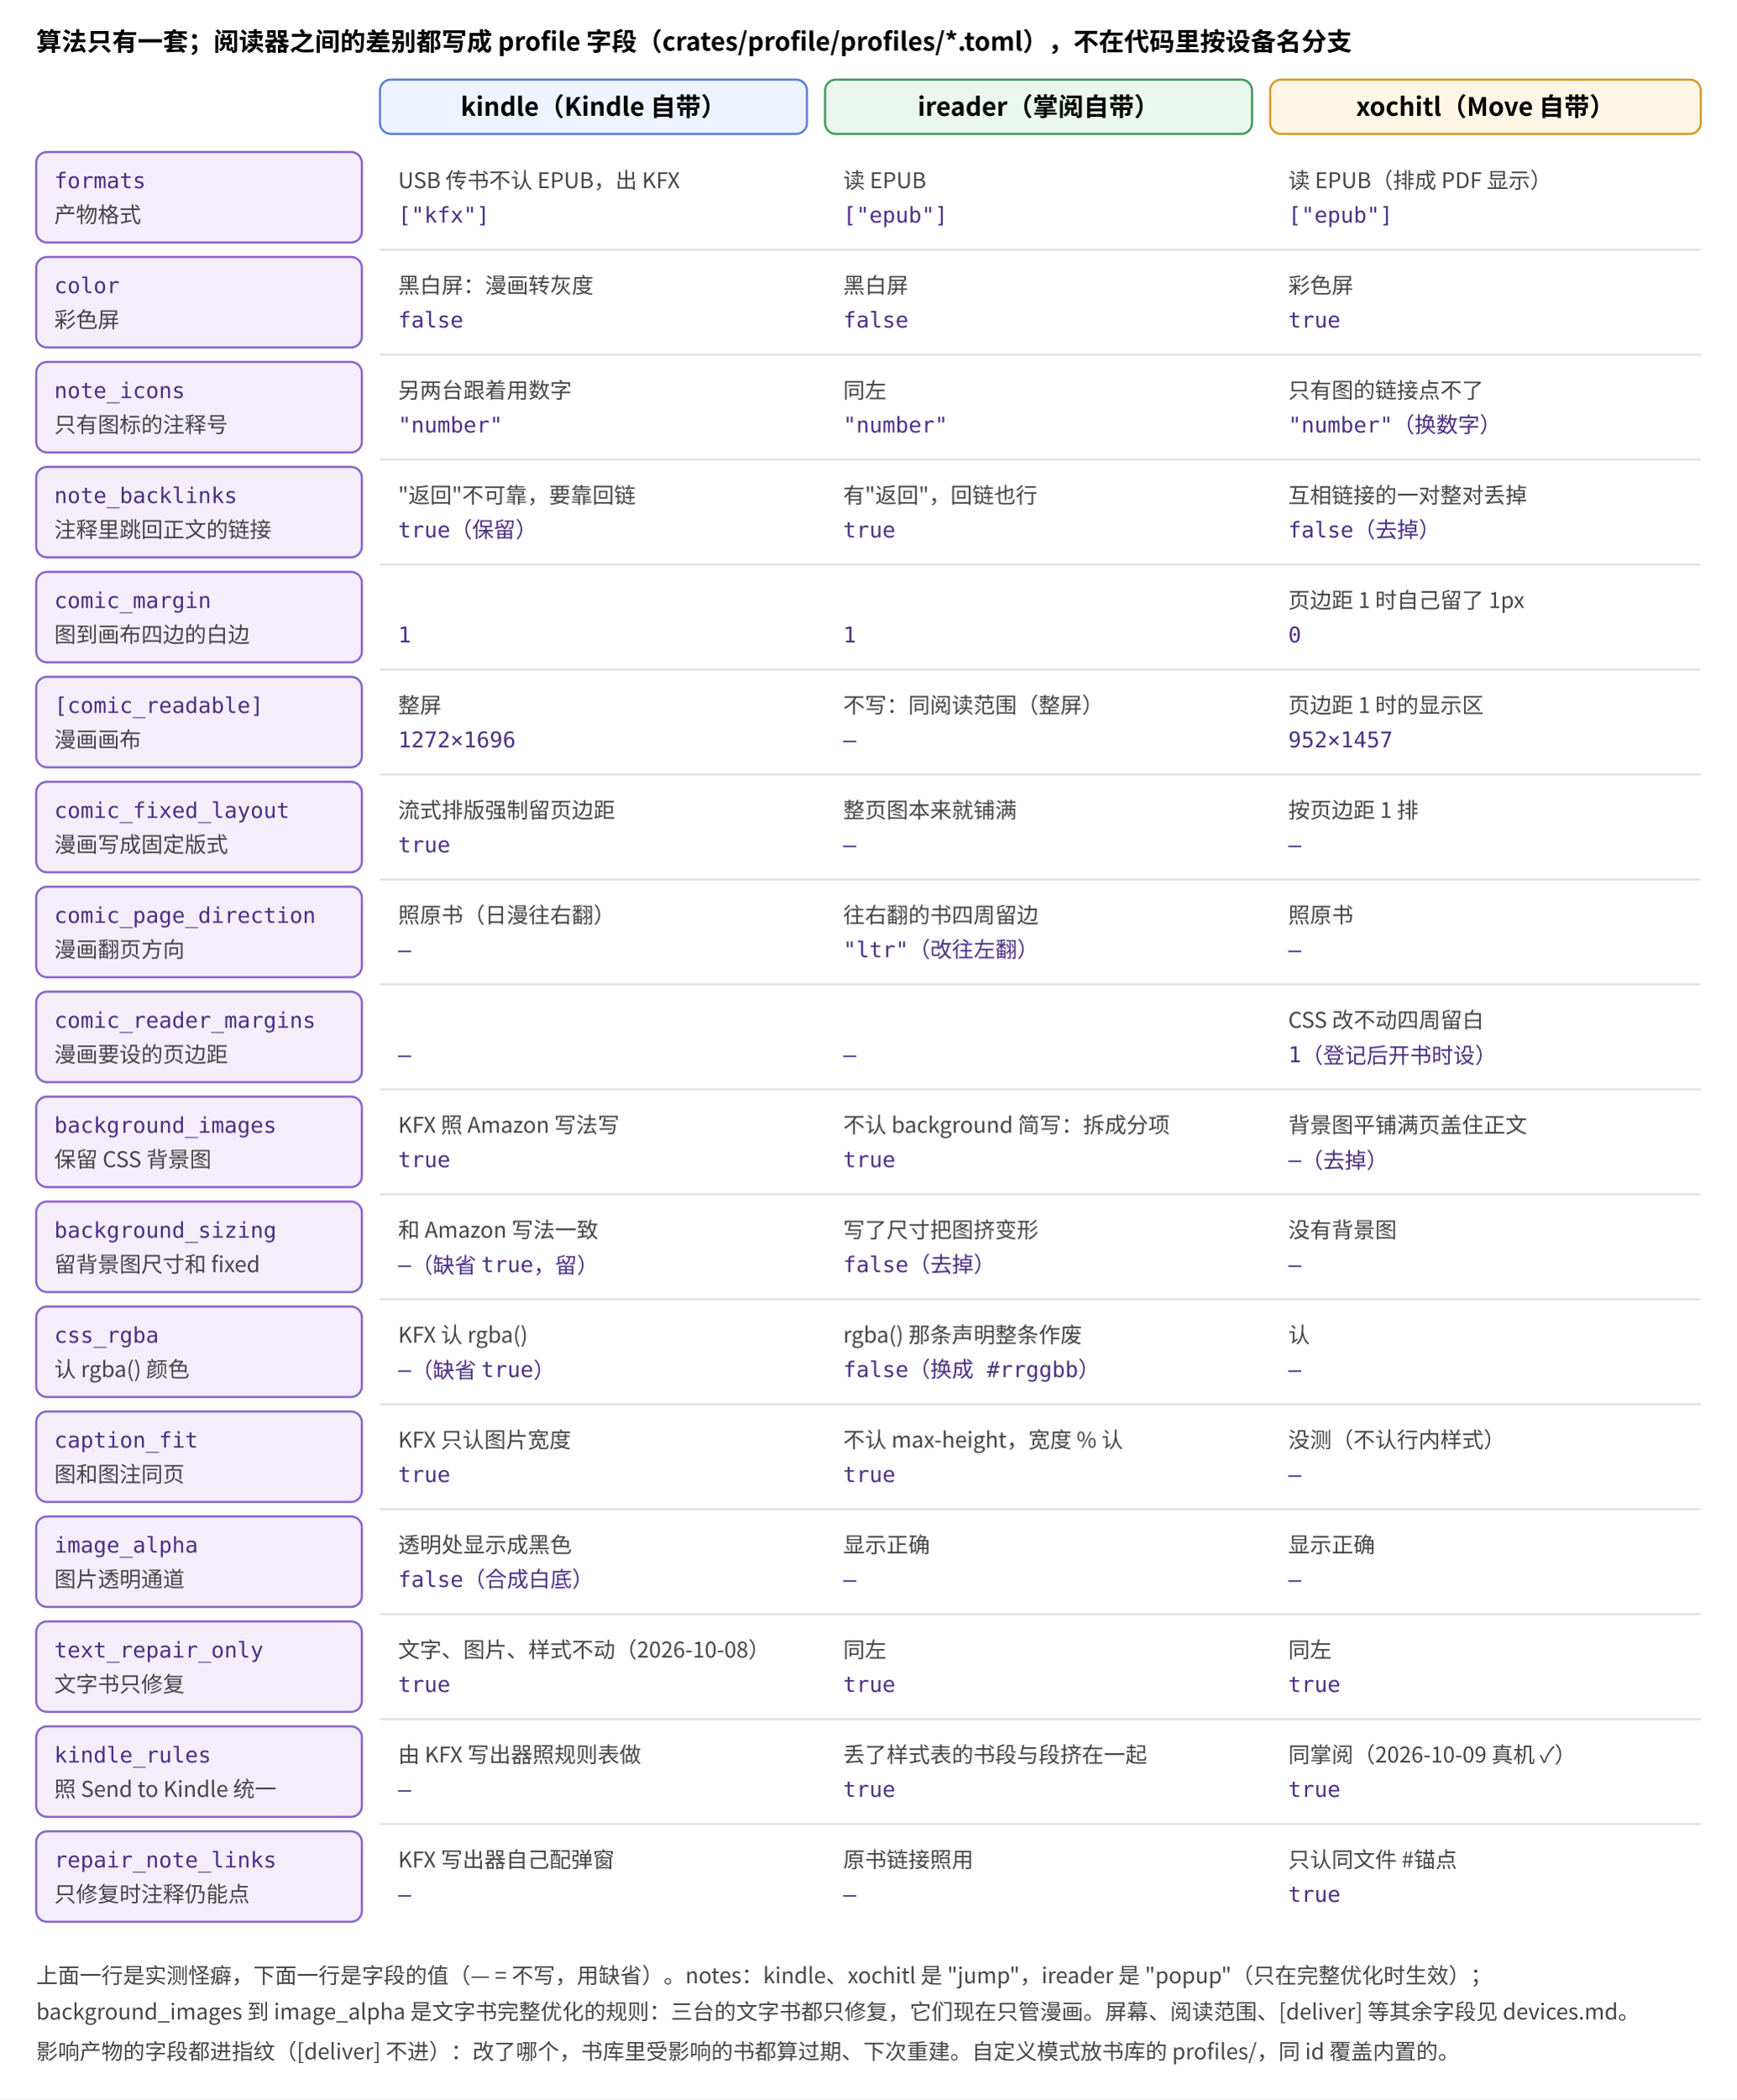
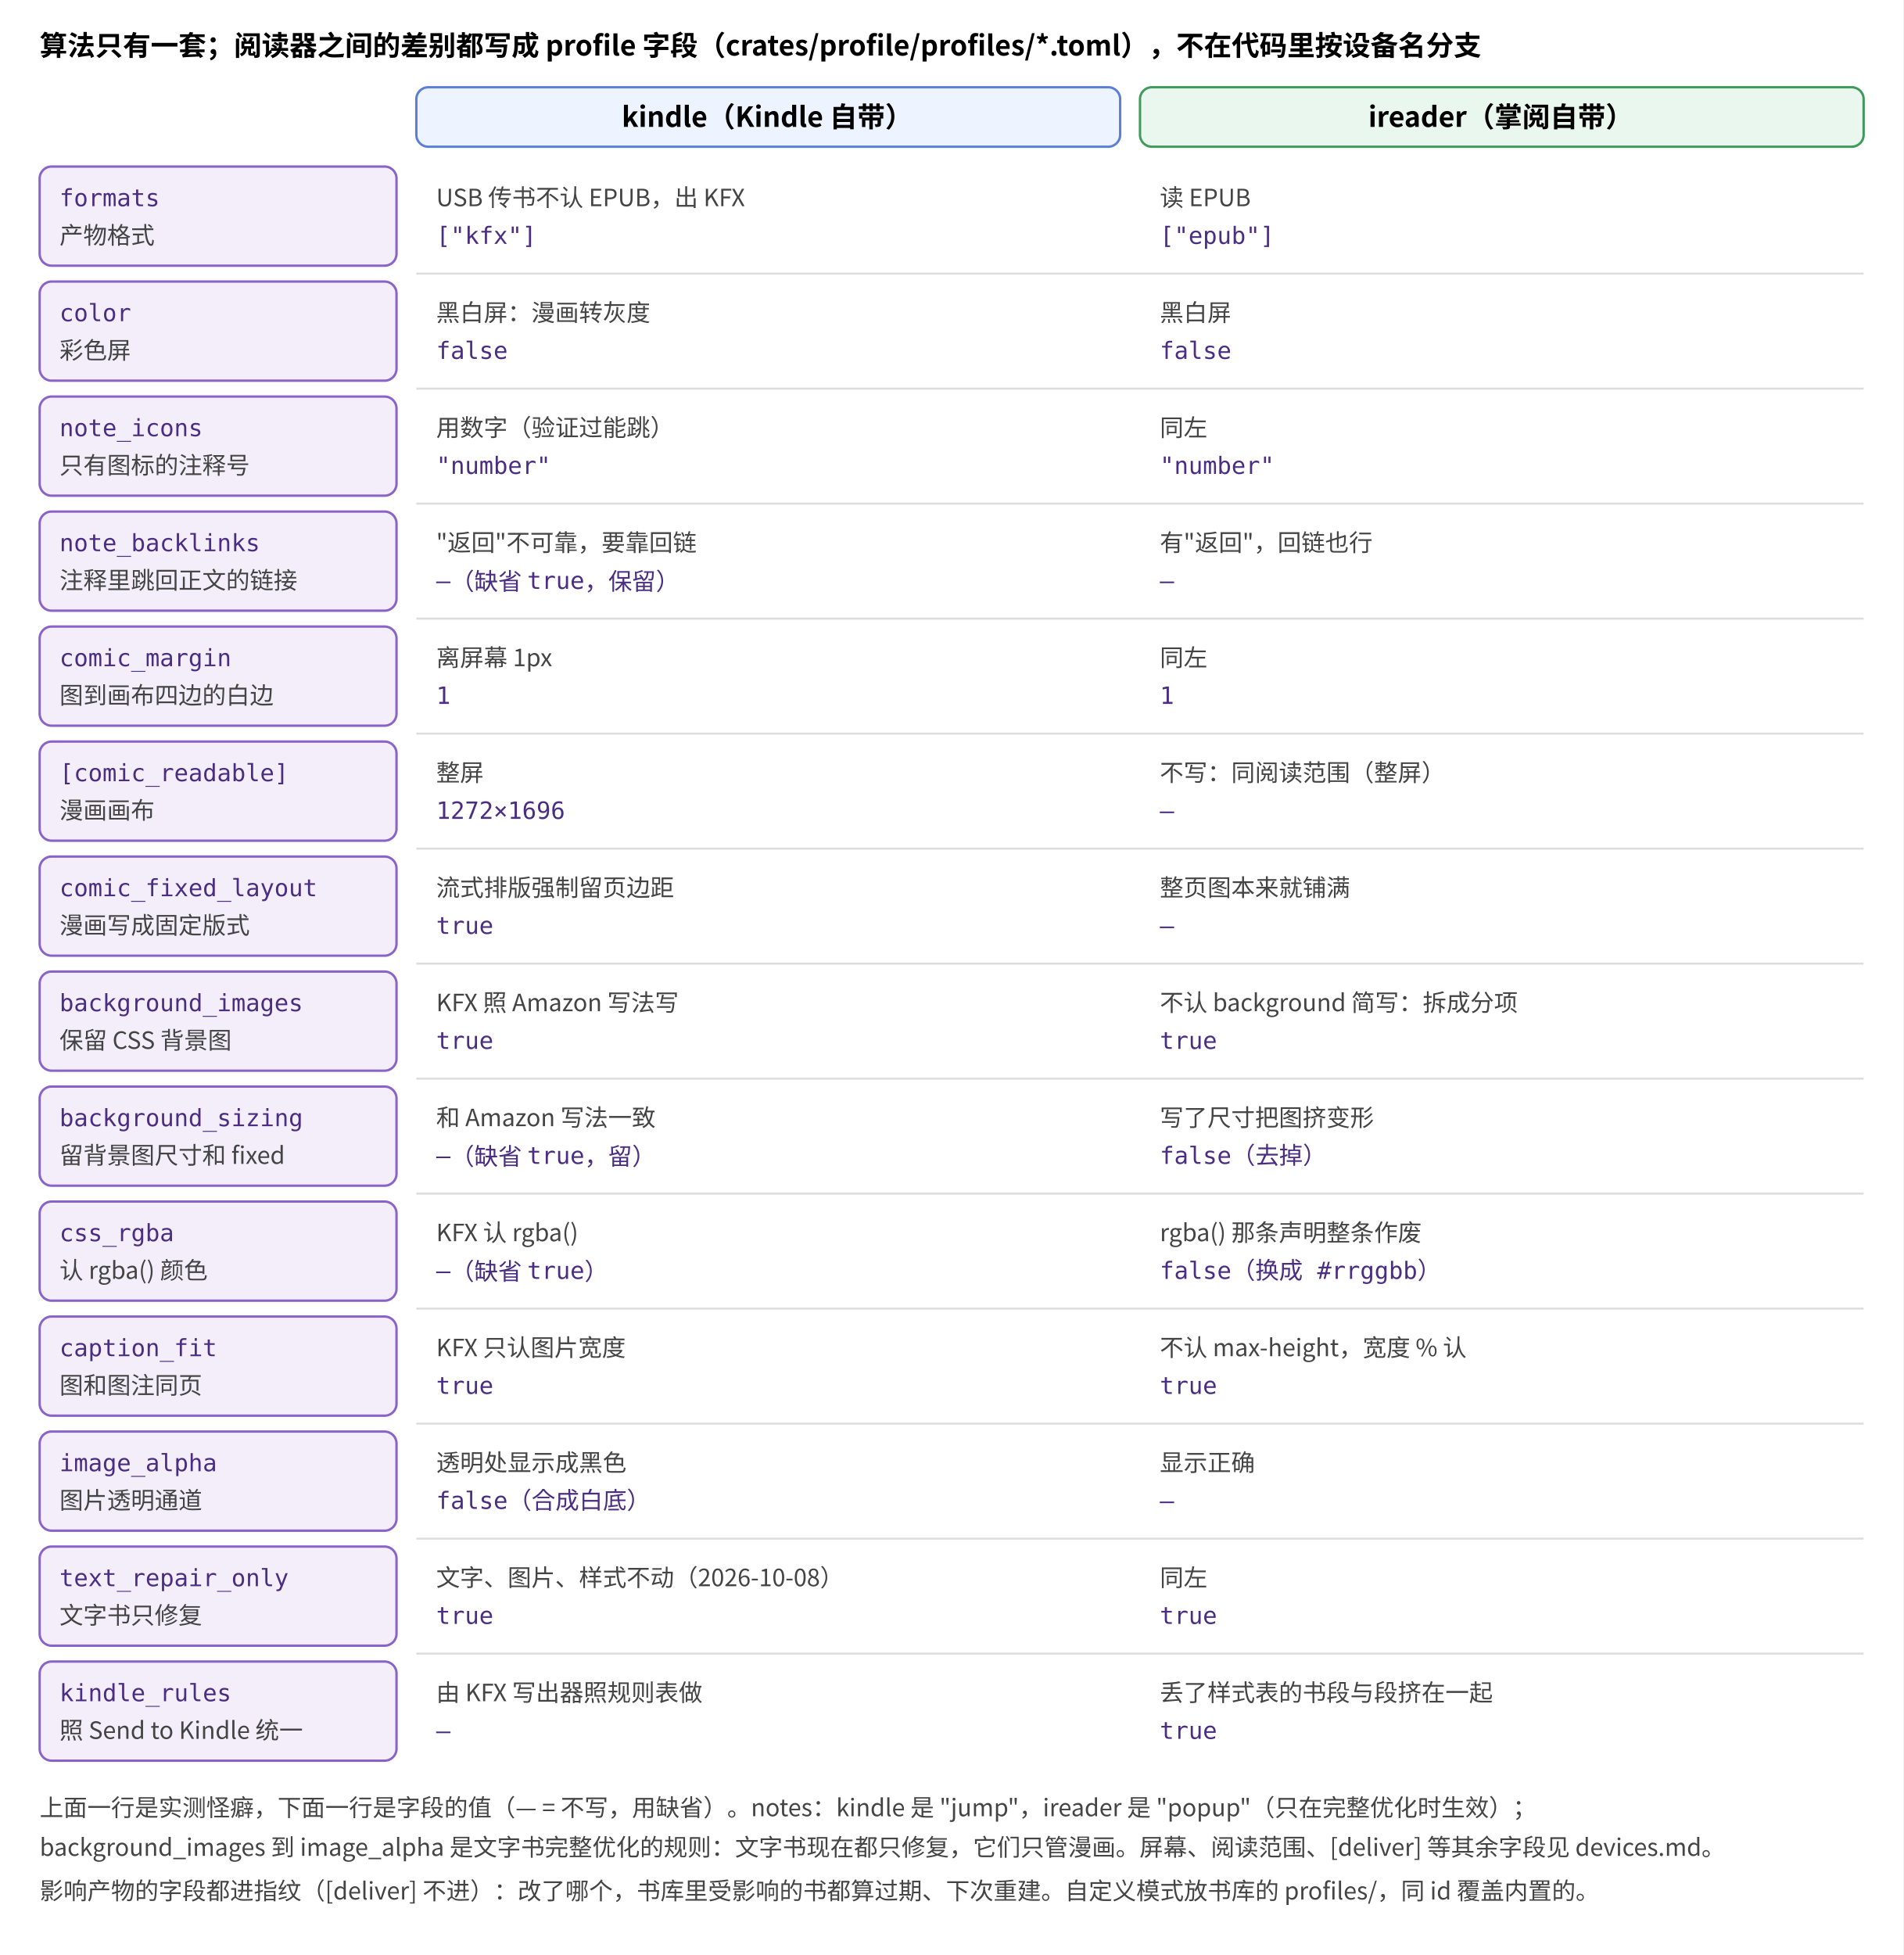
- <svg xmlns="http://www.w3.org/2000/svg" viewBox="0 0 960 1160" font-family="'Noto Sans CJK SC','PingFang SC','Microsoft YaHei',sans-serif" font-size="13">
+ <svg xmlns="http://www.w3.org/2000/svg" viewBox="0 0 960 986" font-family="'Noto Sans CJK SC','PingFang SC','Microsoft YaHei',sans-serif" font-size="13">
  <style>
    .hd{font-weight:bold;font-size:14px}
    .s{font-size:12px;fill:#444}
    .k{fill:#eef4ff;stroke:#5b7fd6}
    .i{fill:#eaf7ee;stroke:#3f9a5b}
-     .x{fill:#fff6e5;stroke:#d69a2b}
    .f{fill:#f3eefa;stroke:#8a63c9}
    .c{stroke-width:1.2}
    .code{font-family:monospace;font-size:12px;fill:#4b2e83}
  </style>
-   <rect width="960" height="1160" fill="#ffffff" />
+   <rect width="960" height="986" fill="#ffffff" />
  <text x="20" y="28" class="hd">算法只有一套；阅读器之间的差别都写成 profile 字段（crates/profile/profiles/*.toml），不在代码里按设备名分支</text>
-   <rect class="c k" x="210" y="44" width="236" height="30" rx="6" />
-   <text x="328" y="64" text-anchor="middle" class="hd">kindle（Kindle 自带）</text>
-   <rect class="c i" x="456" y="44" width="236" height="30" rx="6" />
-   <text x="574" y="64" text-anchor="middle" class="hd">ireader（掌阅自带）</text>
-   <rect class="c x" x="702" y="44" width="238" height="30" rx="6" />
-   <text x="821" y="64" text-anchor="middle" class="hd">xochitl（Move 自带）</text>
+   <rect class="c k" x="210" y="44" width="355" height="30" rx="6" />
+   <text x="387" y="64" text-anchor="middle" class="hd">kindle（Kindle 自带）</text>
+   <rect class="c i" x="575" y="44" width="365" height="30" rx="6" />
+   <text x="757" y="64" text-anchor="middle" class="hd">ireader（掌阅自带）</text>
  <g>
    <rect class="c f" x="20" y="84" width="180" height="50" rx="6" />
    <text x="30" y="104" class="code">formats</text>
    <text x="30" y="123" class="s">产物格式</text>
    <text x="220" y="104" class="s">USB 传书不认 EPUB，出 KFX</text>
    <text x="220" y="123" class="code">["kfx"]</text>
-     <text x="466" y="104" class="s">读 EPUB</text>
-     <text x="466" y="123" class="code">["epub"]</text>
-     <text x="712" y="104" class="s">读 EPUB（排成 PDF 显示）</text>
-     <text x="712" y="123" class="code">["epub"]</text>
+     <text x="585" y="104" class="s">读 EPUB</text>
+     <text x="585" y="123" class="code">["epub"]</text>
    <line x1="210" y1="138" x2="940" y2="138" stroke="#ddd" />
  </g>
  <g>
    <rect class="c f" x="20" y="142" width="180" height="50" rx="6" />
    <text x="30" y="162" class="code">color</text>
    <text x="30" y="181" class="s">彩色屏</text>
    <text x="220" y="162" class="s">黑白屏：漫画转灰度</text>
    <text x="220" y="181" class="code">false</text>
-     <text x="466" y="162" class="s">黑白屏</text>
-     <text x="466" y="181" class="code">false</text>
-     <text x="712" y="162" class="s">彩色屏</text>
-     <text x="712" y="181" class="code">true</text>
+     <text x="585" y="162" class="s">黑白屏</text>
+     <text x="585" y="181" class="code">false</text>
    <line x1="210" y1="196" x2="940" y2="196" stroke="#ddd" />
  </g>
  <g>
    <rect class="c f" x="20" y="200" width="180" height="50" rx="6" />
    <text x="30" y="220" class="code">note_icons</text>
    <text x="30" y="239" class="s">只有图标的注释号</text>
-     <text x="220" y="220" class="s">另两台跟着用数字</text>
+     <text x="220" y="220" class="s">用数字（验证过能跳）</text>
    <text x="220" y="239" class="code">"number"</text>
-     <text x="466" y="220" class="s">同左</text>
-     <text x="466" y="239" class="code">"number"</text>
-     <text x="712" y="220" class="s">只有图的链接点不了</text>
-     <text x="712" y="239" class="code">"number"（换数字）</text>
+     <text x="585" y="220" class="s">同左</text>
+     <text x="585" y="239" class="code">"number"</text>
    <line x1="210" y1="254" x2="940" y2="254" stroke="#ddd" />
  </g>
  <g>
    <rect class="c f" x="20" y="258" width="180" height="50" rx="6" />
    <text x="30" y="278" class="code">note_backlinks</text>
    <text x="30" y="297" class="s">注释里跳回正文的链接</text>
    <text x="220" y="278" class="s">"返回"不可靠，要靠回链</text>
-     <text x="220" y="297" class="code">true（保留）</text>
-     <text x="466" y="278" class="s">有"返回"，回链也行</text>
-     <text x="466" y="297" class="code">true</text>
-     <text x="712" y="278" class="s">互相链接的一对整对丢掉</text>
-     <text x="712" y="297" class="code">false（去掉）</text>
+     <text x="220" y="297" class="code">—（缺省 true，保留）</text>
+     <text x="585" y="278" class="s">有"返回"，回链也行</text>
+     <text x="585" y="297" class="code">—</text>
    <line x1="210" y1="312" x2="940" y2="312" stroke="#ddd" />
  </g>
  <g>
    <rect class="c f" x="20" y="316" width="180" height="50" rx="6" />
    <text x="30" y="336" class="code">comic_margin</text>
    <text x="30" y="355" class="s">图到画布四边的白边</text>
+     <text x="220" y="336" class="s">离屏幕 1px</text>
    <text x="220" y="355" class="code">1</text>
-     <text x="466" y="355" class="code">1</text>
-     <text x="712" y="336" class="s">页边距 1 时自己留了 1px</text>
-     <text x="712" y="355" class="code">0</text>
+     <text x="585" y="336" class="s">同左</text>
+     <text x="585" y="355" class="code">1</text>
    <line x1="210" y1="370" x2="940" y2="370" stroke="#ddd" />
  </g>
  <g>
    <rect class="c f" x="20" y="374" width="180" height="50" rx="6" />
    <text x="30" y="394" class="code">[comic_readable]</text>
    <text x="30" y="413" class="s">漫画画布</text>
    <text x="220" y="394" class="s">整屏</text>
    <text x="220" y="413" class="code">1272×1696</text>
-     <text x="466" y="394" class="s">不写：同阅读范围（整屏）</text>
-     <text x="466" y="413" class="code">—</text>
-     <text x="712" y="394" class="s">页边距 1 时的显示区</text>
-     <text x="712" y="413" class="code">952×1457</text>
+     <text x="585" y="394" class="s">不写：同阅读范围（整屏）</text>
+     <text x="585" y="413" class="code">—</text>
    <line x1="210" y1="428" x2="940" y2="428" stroke="#ddd" />
  </g>
  <g>
    <rect class="c f" x="20" y="432" width="180" height="50" rx="6" />
    <text x="30" y="452" class="code">comic_fixed_layout</text>
    <text x="30" y="471" class="s">漫画写成固定版式</text>
    <text x="220" y="452" class="s">流式排版强制留页边距</text>
    <text x="220" y="471" class="code">true</text>
-     <text x="466" y="452" class="s">整页图本来就铺满</text>
-     <text x="466" y="471" class="code">—</text>
-     <text x="712" y="452" class="s">按页边距 1 排</text>
-     <text x="712" y="471" class="code">—</text>
+     <text x="585" y="452" class="s">整页图本来就铺满</text>
+     <text x="585" y="471" class="code">—</text>
    <line x1="210" y1="486" x2="940" y2="486" stroke="#ddd" />
  </g>
  <g>
    <rect class="c f" x="20" y="490" width="180" height="50" rx="6" />
-     <text x="30" y="510" class="code">comic_page_direction</text>
-     <text x="30" y="529" class="s">漫画翻页方向</text>
-     <text x="220" y="510" class="s">照原书（日漫往右翻）</text>
-     <text x="220" y="529" class="code">—</text>
-     <text x="466" y="510" class="s">往右翻的书四周留边</text>
-     <text x="466" y="529" class="code">"ltr"（改往左翻）</text>
-     <text x="712" y="510" class="s">照原书</text>
-     <text x="712" y="529" class="code">—</text>
+     <text x="30" y="510" class="code">background_images</text>
+     <text x="30" y="529" class="s">保留 CSS 背景图</text>
+     <text x="220" y="510" class="s">KFX 照 Amazon 写法写</text>
+     <text x="220" y="529" class="code">true</text>
+     <text x="585" y="510" class="s">不认 background 简写：拆成分项</text>
+     <text x="585" y="529" class="code">true</text>
    <line x1="210" y1="544" x2="940" y2="544" stroke="#ddd" />
  </g>
  <g>
    <rect class="c f" x="20" y="548" width="180" height="50" rx="6" />
-     <text x="30" y="568" class="code">comic_reader_margins</text>
-     <text x="30" y="587" class="s">漫画要设的页边距</text>
-     <text x="220" y="587" class="code">—</text>
-     <text x="466" y="587" class="code">—</text>
-     <text x="712" y="568" class="s">CSS 改不动四周留白</text>
-     <text x="712" y="587" class="code">1（登记后开书时设）</text>
+     <text x="30" y="568" class="code">background_sizing</text>
+     <text x="30" y="587" class="s">留背景图尺寸和 fixed</text>
+     <text x="220" y="568" class="s">和 Amazon 写法一致</text>
+     <text x="220" y="587" class="code">—（缺省 true，留）</text>
+     <text x="585" y="568" class="s">写了尺寸把图挤变形</text>
+     <text x="585" y="587" class="code">false（去掉）</text>
    <line x1="210" y1="602" x2="940" y2="602" stroke="#ddd" />
  </g>
  <g>
    <rect class="c f" x="20" y="606" width="180" height="50" rx="6" />
-     <text x="30" y="626" class="code">background_images</text>
-     <text x="30" y="645" class="s">保留 CSS 背景图</text>
-     <text x="220" y="626" class="s">KFX 照 Amazon 写法写</text>
-     <text x="220" y="645" class="code">true</text>
-     <text x="466" y="626" class="s">不认 background 简写：拆成分项</text>
-     <text x="466" y="645" class="code">true</text>
-     <text x="712" y="626" class="s">背景图平铺满页盖住正文</text>
-     <text x="712" y="645" class="code">—（去掉）</text>
+     <text x="30" y="626" class="code">css_rgba</text>
+     <text x="30" y="645" class="s">认 rgba() 颜色</text>
+     <text x="220" y="626" class="s">KFX 认 rgba()</text>
+     <text x="220" y="645" class="code">—（缺省 true）</text>
+     <text x="585" y="626" class="s">rgba() 那条声明整条作废</text>
+     <text x="585" y="645" class="code">false（换成 #rrggbb）</text>
    <line x1="210" y1="660" x2="940" y2="660" stroke="#ddd" />
  </g>
  <g>
    <rect class="c f" x="20" y="664" width="180" height="50" rx="6" />
-     <text x="30" y="684" class="code">background_sizing</text>
-     <text x="30" y="703" class="s">留背景图尺寸和 fixed</text>
-     <text x="220" y="684" class="s">和 Amazon 写法一致</text>
-     <text x="220" y="703" class="code">—（缺省 true，留）</text>
-     <text x="466" y="684" class="s">写了尺寸把图挤变形</text>
-     <text x="466" y="703" class="code">false（去掉）</text>
-     <text x="712" y="684" class="s">没有背景图</text>
-     <text x="712" y="703" class="code">—</text>
+     <text x="30" y="684" class="code">caption_fit</text>
+     <text x="30" y="703" class="s">图和图注同页</text>
+     <text x="220" y="684" class="s">KFX 只认图片宽度</text>
+     <text x="220" y="703" class="code">true</text>
+     <text x="585" y="684" class="s">不认 max-height，宽度 % 认</text>
+     <text x="585" y="703" class="code">true</text>
+     <line x1="210" y1="718" x2="940" y2="718" stroke="#ddd" />
  </g>
  <g>
-     <line x1="210" y1="718" x2="940" y2="718" stroke="#ddd" />
    <rect class="c f" x="20" y="722" width="180" height="50" rx="6" />
-     <text x="30" y="742" class="code">css_rgba</text>
-     <text x="30" y="761" class="s">认 rgba() 颜色</text>
-     <text x="220" y="742" class="s">KFX 认 rgba()</text>
-     <text x="220" y="761" class="code">—（缺省 true）</text>
-     <text x="466" y="742" class="s">rgba() 那条声明整条作废</text>
-     <text x="466" y="761" class="code">false（换成 #rrggbb）</text>
-     <text x="712" y="742" class="s">认</text>
-     <text x="712" y="761" class="code">—</text>
+     <text x="30" y="742" class="code">image_alpha</text>
+     <text x="30" y="761" class="s">图片透明通道</text>
+     <text x="220" y="742" class="s">透明处显示成黑色</text>
+     <text x="220" y="761" class="code">false（合成白底）</text>
+     <text x="585" y="742" class="s">显示正确</text>
+     <text x="585" y="761" class="code">—</text>
+     <line x1="210" y1="776" x2="940" y2="776" stroke="#ddd" />
  </g>
  <g>
-     <line x1="210" y1="776" x2="940" y2="776" stroke="#ddd" />
    <rect class="c f" x="20" y="780" width="180" height="50" rx="6" />
-     <text x="30" y="800" class="code">caption_fit</text>
-     <text x="30" y="819" class="s">图和图注同页</text>
-     <text x="220" y="800" class="s">KFX 只认图片宽度</text>
+     <text x="30" y="800" class="code">text_repair_only</text>
+     <text x="30" y="819" class="s">文字书只修复</text>
+     <text x="220" y="800" class="s">文字、图片、样式不动（2026-10-08）</text>
    <text x="220" y="819" class="code">true</text>
-     <text x="466" y="800" class="s">不认 max-height，宽度 % 认</text>
-     <text x="466" y="819" class="code">true</text>
-     <text x="712" y="800" class="s">没测（不认行内样式）</text>
-     <text x="712" y="819" class="code">—</text>
+     <text x="585" y="800" class="s">同左</text>
+     <text x="585" y="819" class="code">true</text>
+     <line x1="210" y1="834" x2="940" y2="834" stroke="#ddd" />
  </g>
  <g>
-     <line x1="210" y1="834" x2="940" y2="834" stroke="#ddd" />
    <rect class="c f" x="20" y="838" width="180" height="50" rx="6" />
-     <text x="30" y="858" class="code">image_alpha</text>
-     <text x="30" y="877" class="s">图片透明通道</text>
-     <text x="220" y="858" class="s">透明处显示成黑色</text>
-     <text x="220" y="877" class="code">false（合成白底）</text>
-     <text x="466" y="858" class="s">显示正确</text>
-     <text x="466" y="877" class="code">—</text>
-     <text x="712" y="858" class="s">显示正确</text>
-     <text x="712" y="877" class="code">—</text>
+     <text x="30" y="858" class="code">kindle_rules</text>
+     <text x="30" y="877" class="s">照 Send to Kindle 统一</text>
+     <text x="220" y="858" class="s">由 KFX 写出器照规则表做</text>
+     <text x="220" y="877" class="code">—</text>
+     <text x="585" y="858" class="s">丢了样式表的书段与段挤在一起</text>
+     <text x="585" y="877" class="code">true</text>
  </g>
-   <g>
-     <line x1="210" y1="892" x2="940" y2="892" stroke="#ddd" />
-     <rect class="c f" x="20" y="896" width="180" height="50" rx="6" />
-     <text x="30" y="916" class="code">text_repair_only</text>
-     <text x="30" y="935" class="s">文字书只修复</text>
-     <text x="220" y="916" class="s">文字、图片、样式不动（2026-10-08）</text>
-     <text x="220" y="935" class="code">true</text>
-     <text x="466" y="916" class="s">同左</text>
-     <text x="466" y="935" class="code">true</text>
-     <text x="712" y="916" class="s">同左</text>
-     <text x="712" y="935" class="code">true</text>
-   </g>
-   <g>
-     <line x1="210" y1="950" x2="940" y2="950" stroke="#ddd" />
-     <rect class="c f" x="20" y="954" width="180" height="50" rx="6" />
-     <text x="30" y="974" class="code">kindle_rules</text>
-     <text x="30" y="993" class="s">照 Send to Kindle 统一</text>
-     <text x="220" y="974" class="s">由 KFX 写出器照规则表做</text>
-     <text x="220" y="993" class="code">—</text>
-     <text x="466" y="974" class="s">丢了样式表的书段与段挤在一起</text>
-     <text x="466" y="993" class="code">true</text>
-     <text x="712" y="974" class="s">同掌阅（2026-10-09 真机 ✓）</text>
-     <text x="712" y="993" class="code">true</text>
-   </g>
-   <g>
-     <line x1="210" y1="1008" x2="940" y2="1008" stroke="#ddd" />
-     <rect class="c f" x="20" y="1012" width="180" height="50" rx="6" />
-     <text x="30" y="1032" class="code">repair_note_links</text>
-     <text x="30" y="1051" class="s">只修复时注释仍能点</text>
-     <text x="220" y="1032" class="s">KFX 写出器自己配弹窗</text>
-     <text x="220" y="1051" class="code">—</text>
-     <text x="466" y="1032" class="s">原书链接照用</text>
-     <text x="466" y="1051" class="code">—</text>
-     <text x="712" y="1032" class="s">只认同文件 #锚点</text>
-     <text x="712" y="1051" class="code">true</text>
-   </g>
-   <text x="20" y="1096" class="s">上面一行是实测怪癖，下面一行是字段的值（— = 不写，用缺省）。notes：kindle、xochitl 是 "jump"，ireader 是 "popup"（只在完整优化时生效）；</text>
-   <text x="20" y="1116" class="s">background_images 到 image_alpha 是文字书完整优化的规则：三台的文字书都只修复，它们现在只管漫画。屏幕、阅读范围、[deliver] 等其余字段见 devices.md。</text>
-   <text x="20" y="1138" class="s">影响产物的字段都进指纹（[deliver] 不进）：改了哪个，书库里受影响的书都算过期、下次重建。自定义模式放书库的 profiles/，同 id 覆盖内置的。</text>
+   <text x="20" y="916" class="s">上面一行是实测怪癖，下面一行是字段的值（— = 不写，用缺省）。notes：kindle 是 "jump"，ireader 是 "popup"（只在完整优化时生效）；</text>
+   <text x="20" y="936" class="s">background_images 到 image_alpha 是文字书完整优化的规则：文字书现在都只修复，它们只管漫画。屏幕、阅读范围、[deliver] 等其余字段见 devices.md。</text>
+   <text x="20" y="958" class="s">影响产物的字段都进指纹（[deliver] 不进）：改了哪个，书库里受影响的书都算过期、下次重建。自定义模式放书库的 profiles/，同 id 覆盖内置的。</text>
</svg>
